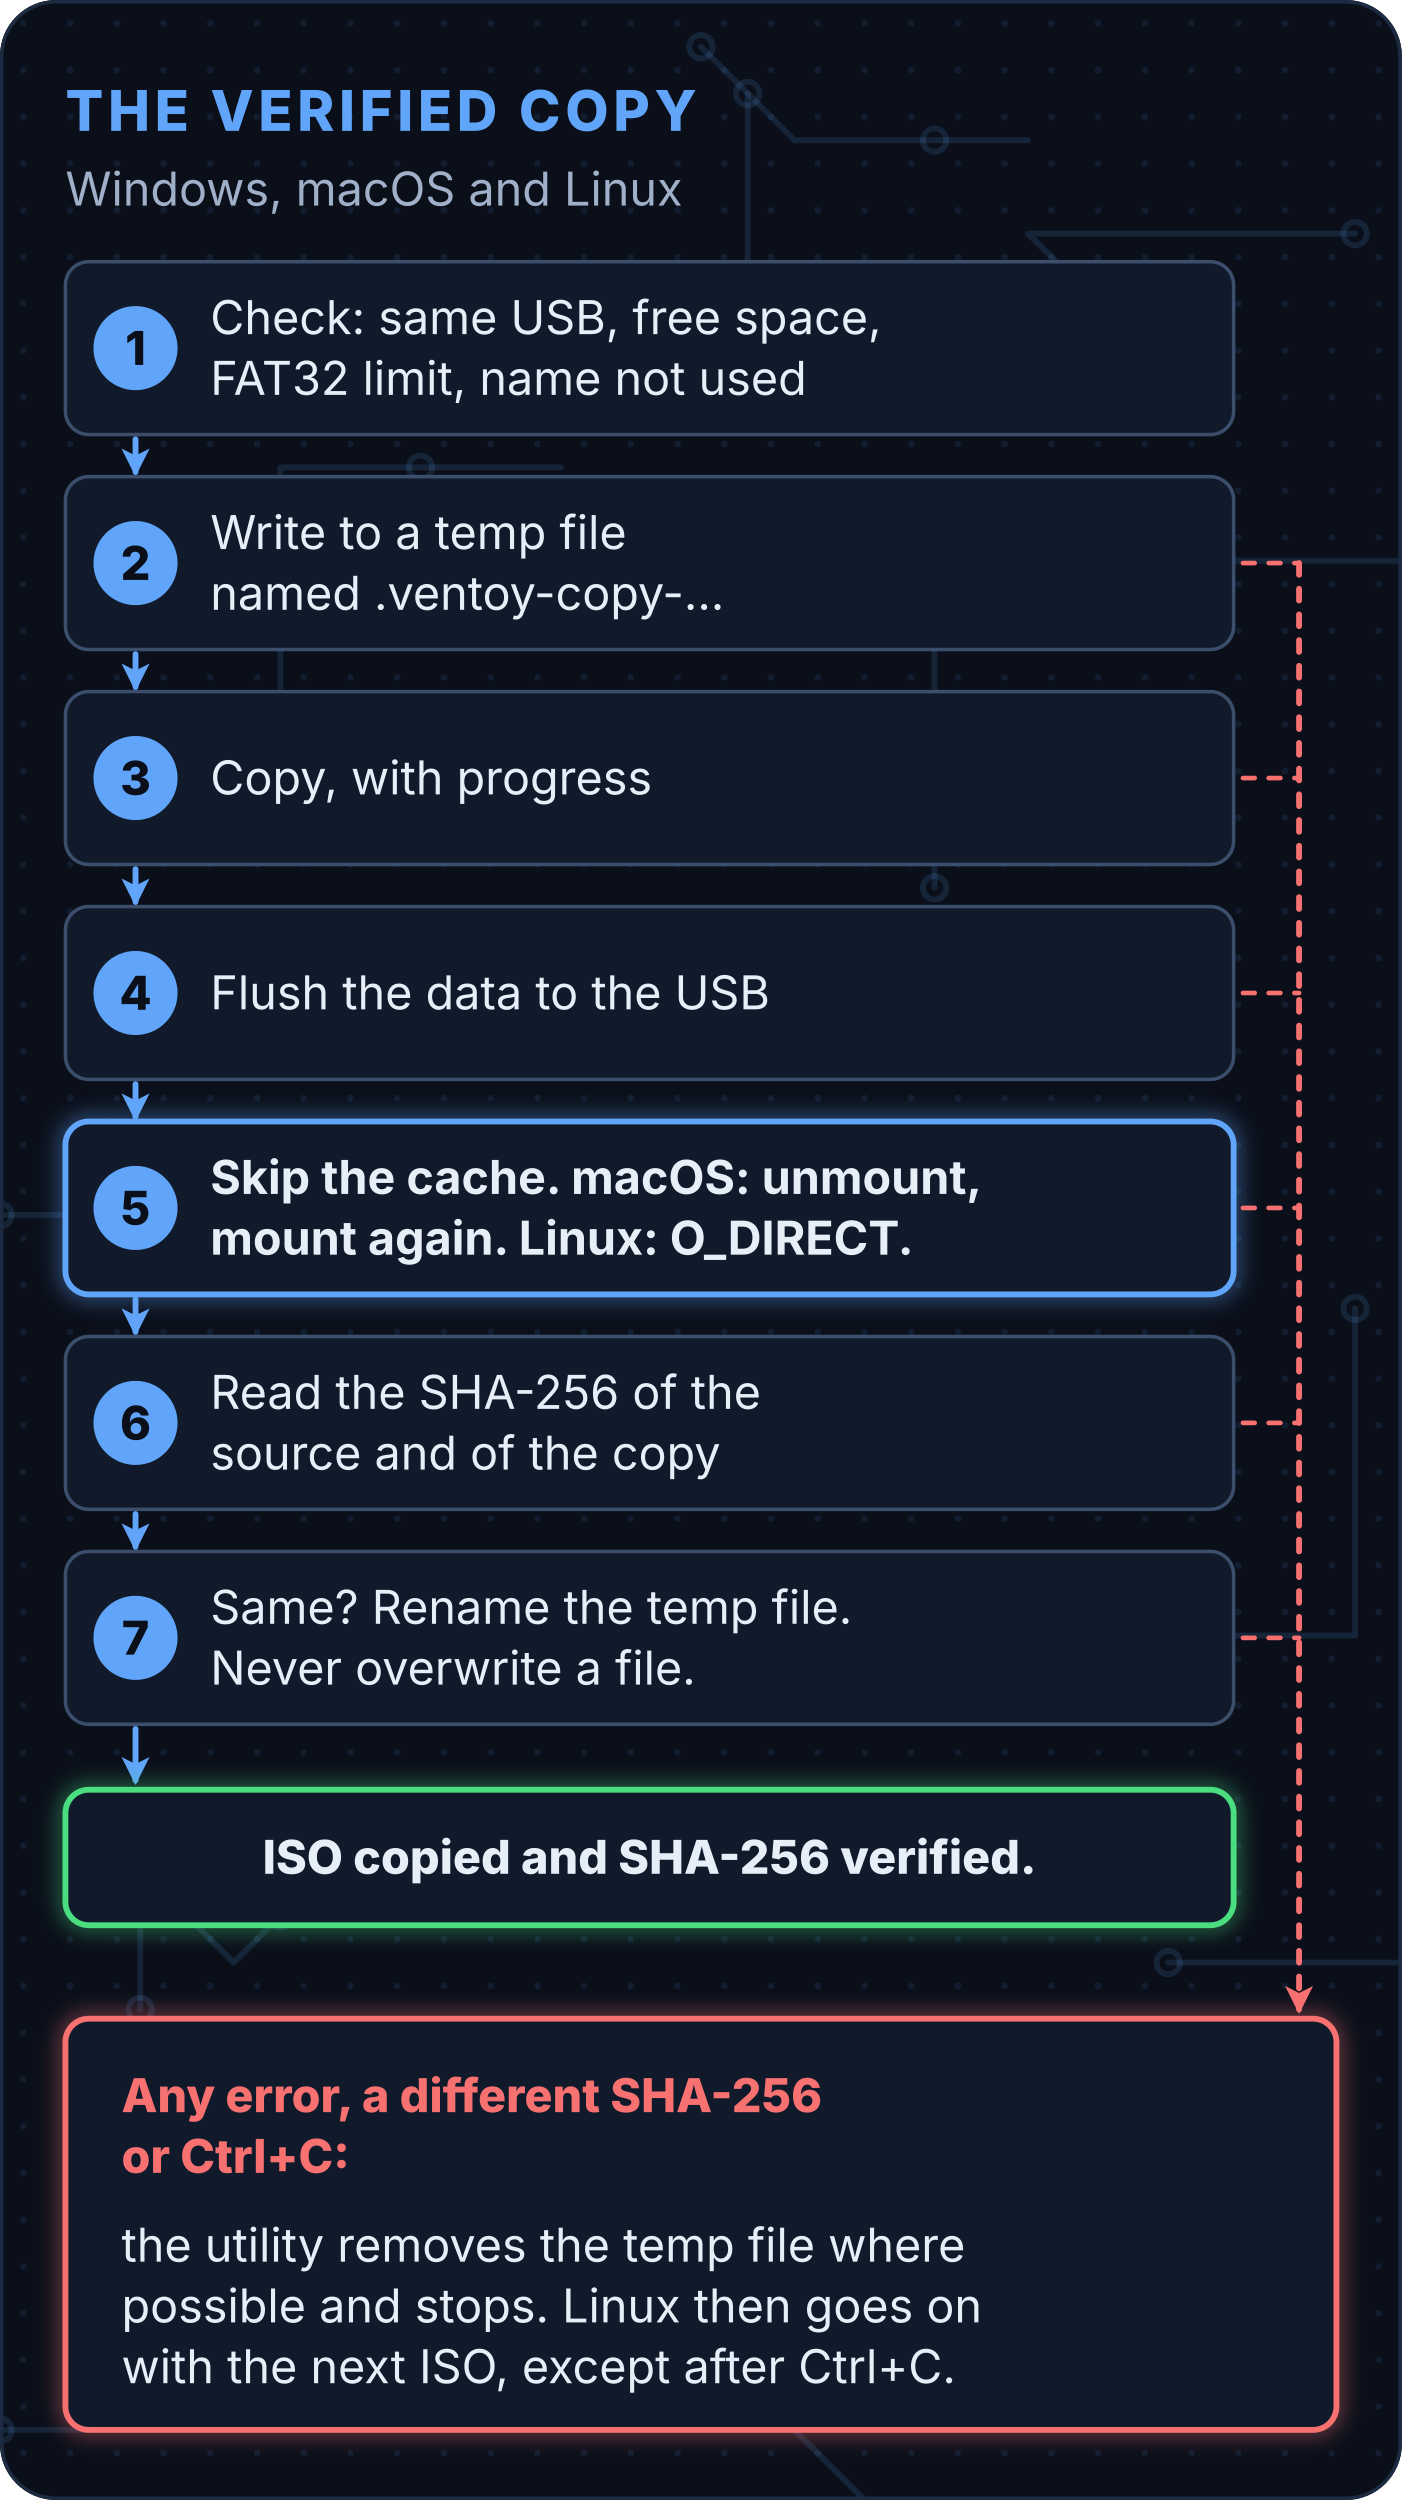
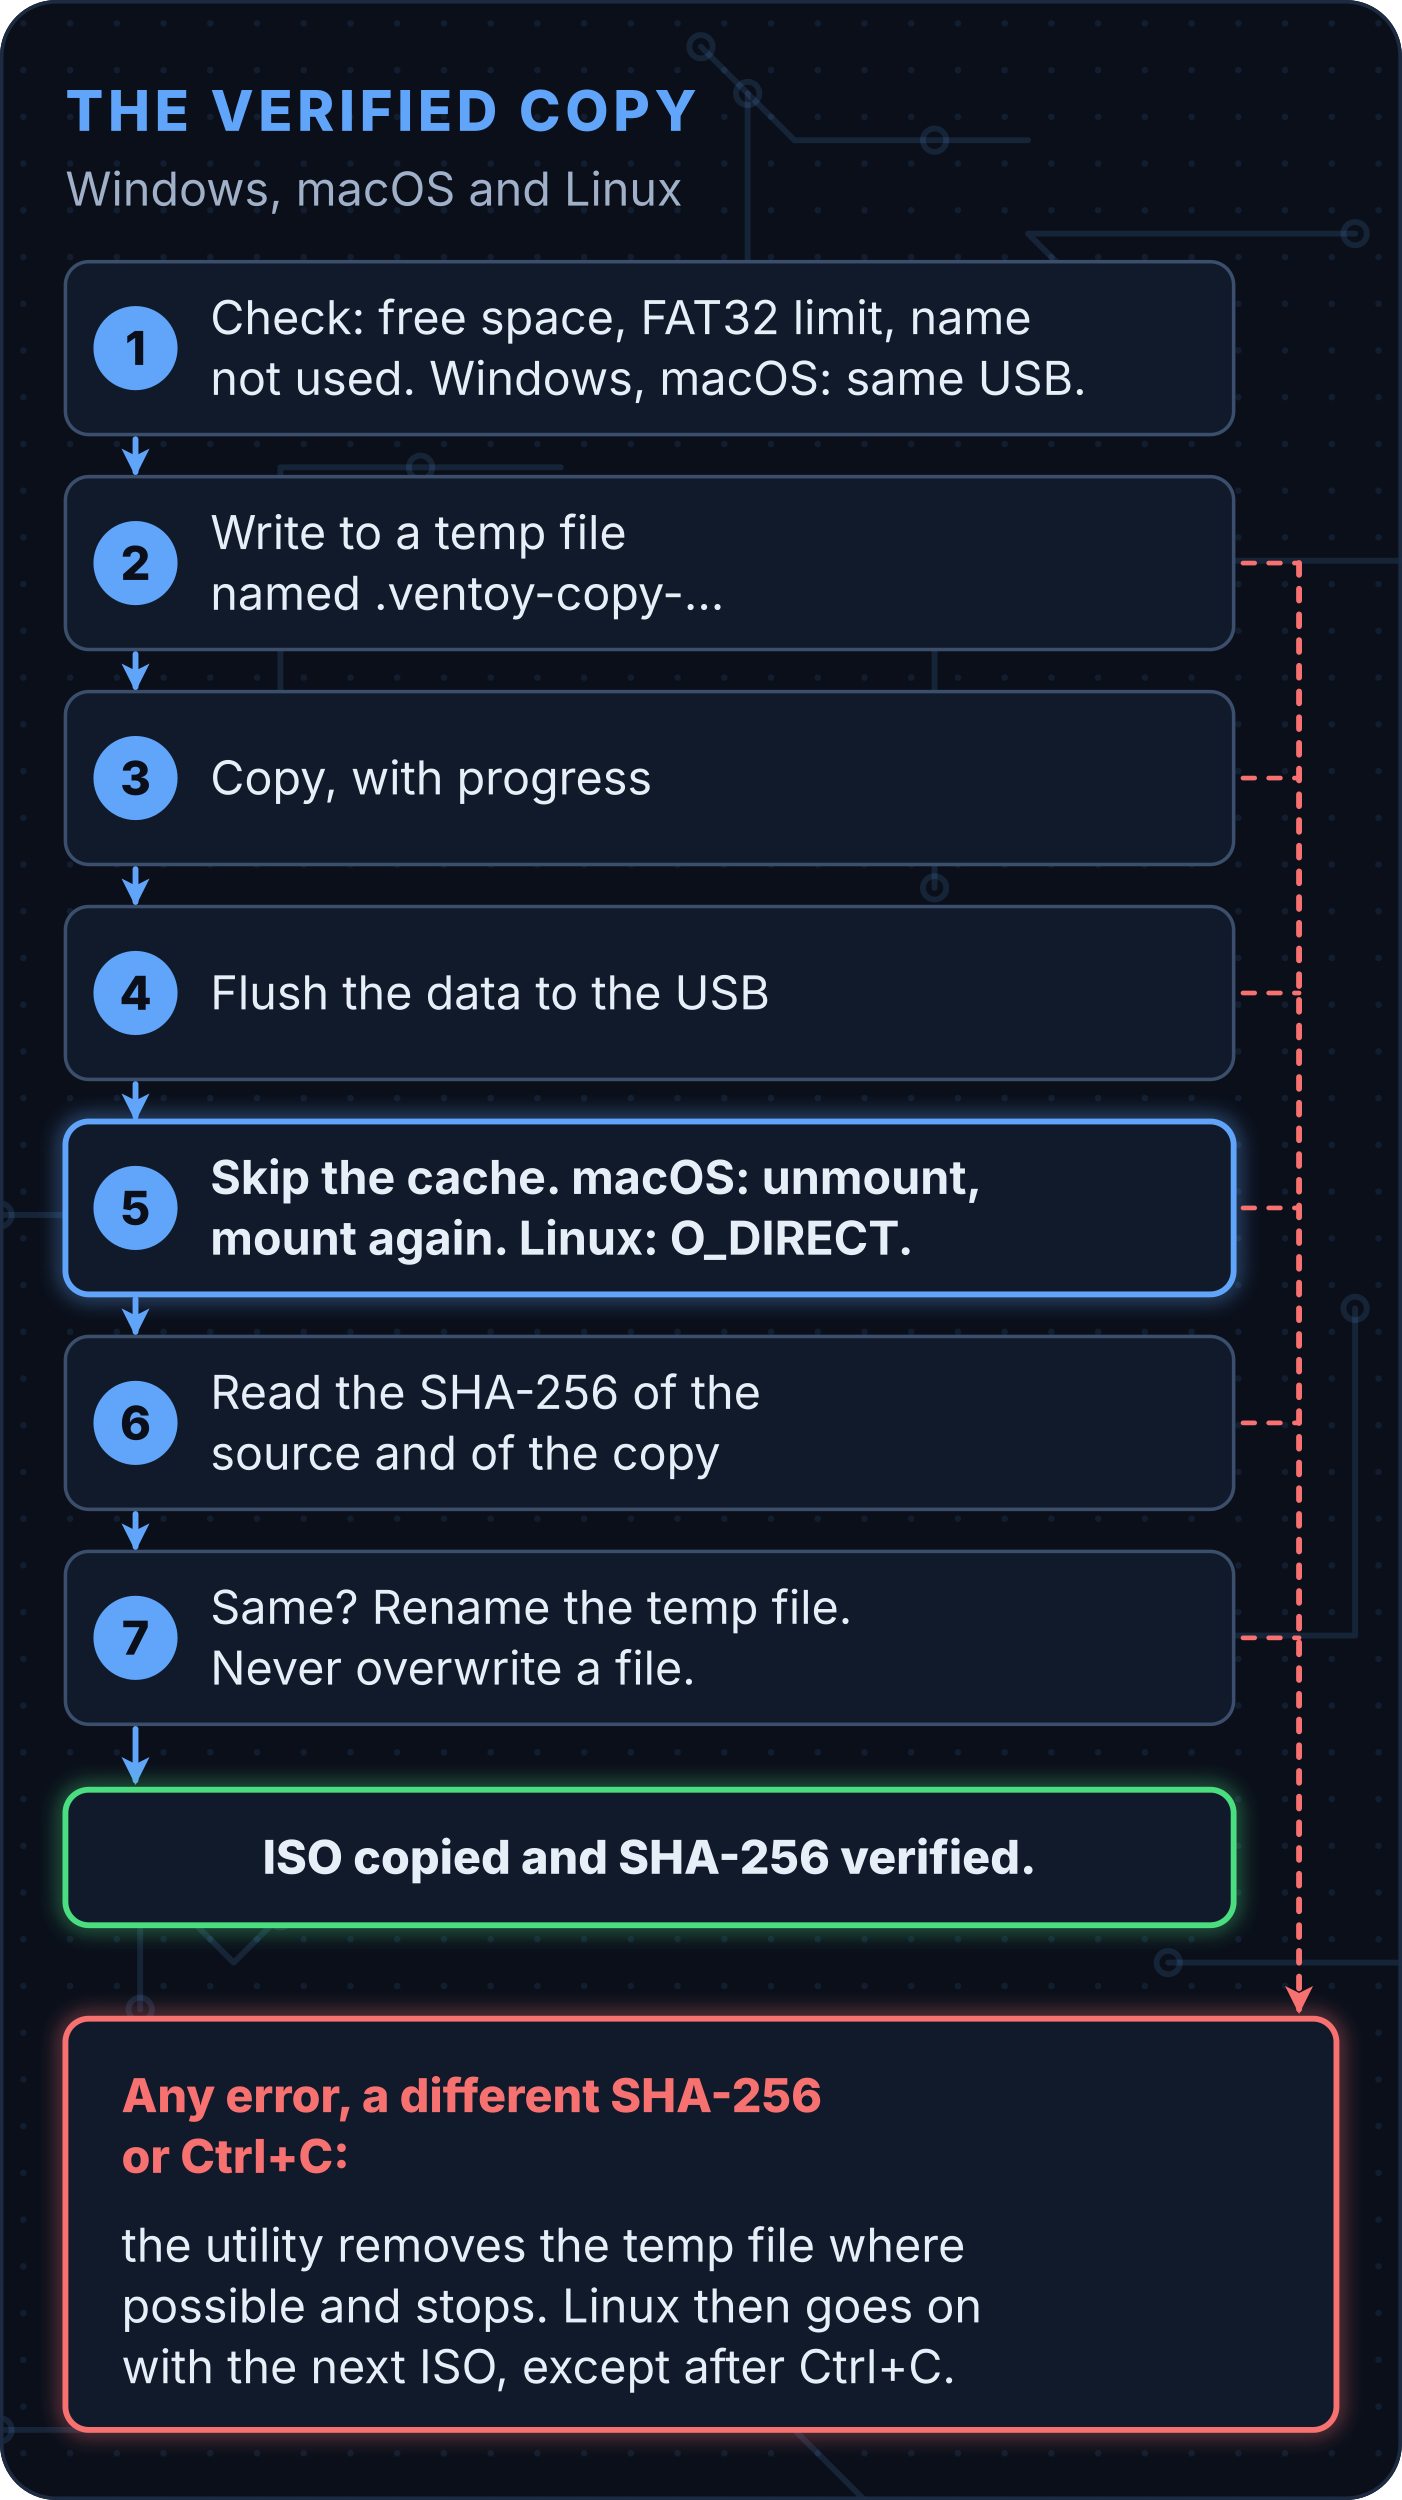
- <svg xmlns="http://www.w3.org/2000/svg" viewBox="0 0 600 1070" width="600" height="1070" role="img" aria-label="The verified copy, on Windows, macOS and Linux. 1, check: the same USB, enough free space, the FAT32 file size limit, and no file with the same name; on Linux, an ISO whose name is already on the USB is skipped. 2, write to a temp file named .ventoy-copy-something; on macOS and Linux, the file is hidden. 3, copy, with progress: on Windows and macOS, the percent, GiB copied, MiB per second and time left; on Linux, the bytes copied and the speed. 4, flush the data to the USB. 5, skip the cache, so that the copy is read from the USB: on macOS, unmount the USB, mount it again, and check that it is the same USB; on Linux, read the copy with O_DIRECT. 6, read the SHA-256 of the source and of the copy. 7, if they are the same, rename the temp file to the ISO name; it never overwrites a file. Then: ISO copied and SHA-256 verified. After step 2, any error, a different SHA-256 or Ctrl+C makes the utility remove the temp file where possible, and stop. Linux then goes on with the next ISO, except after Ctrl+C.">
+ <svg xmlns="http://www.w3.org/2000/svg" viewBox="0 0 600 1070" width="600" height="1070" role="img" aria-label="The verified copy, on Windows, macOS and Linux. 1, check: enough free space, the FAT32 file size limit, and no file with the same name; on Windows and macOS, also check that it is the same USB; on Linux, an ISO whose name is already on the USB is skipped. 2, write to a temp file named .ventoy-copy-something; on macOS and Linux, the file is hidden. 3, copy, with progress: on Windows and macOS, the percent, GiB copied, MiB per second and time left; on Linux, the bytes copied and the speed. 4, flush the data to the USB. 5, skip the cache, so that the copy is read from the USB: on macOS, unmount the USB, mount it again, and check that it is the same USB; on Linux, read the copy with O_DIRECT. 6, read the SHA-256 of the source and of the copy. 7, if they are the same, rename the temp file to the ISO name; it never overwrites a file. Then: ISO copied and SHA-256 verified. After step 2, any error, a different SHA-256 or Ctrl+C makes the utility remove the temp file where possible, and stop. Linux then goes on with the next ISO, except after Ctrl+C.">
  <style>.blink{animation:blink 2.4s ease-in-out infinite}@keyframes blink{50%{opacity:.35}}@media (prefers-reduced-motion:reduce){.blink{animation:none}}</style>
  <defs>
    <pattern id="copy-d-dots" width="20" height="20" patternUnits="userSpaceOnUse">
      <circle cx="10" cy="10" r="1.4" fill="#60A5FA" opacity="0.1" />
    </pattern>
    <filter id="copy-d-glow" x="-50%" y="-50%" width="200%" height="200%">
      <feGaussianBlur stdDeviation="4" />
    </filter>
    <clipPath id="copy-d-frame">
      <rect width="600" height="1070" rx="24" />
    </clipPath>
    <marker id="copy-d-go" viewBox="0 0 12 12" refX="10" refY="6" markerWidth="12" markerHeight="12" markerUnits="userSpaceOnUse" orient="auto-start-reverse">
      <path d="M0 0 L12 6 L0 12 L3 6 z" fill="#60A5FA" />
    </marker>
    <marker id="copy-d-bad" viewBox="0 0 12 12" refX="10" refY="6" markerWidth="12" markerHeight="12" markerUnits="userSpaceOnUse" orient="auto-start-reverse">
      <path d="M0 0 L12 6 L0 12 L3 6 z" fill="#F87171" />
    </marker>
    <marker id="copy-d-muted" viewBox="0 0 12 12" refX="10" refY="6" markerWidth="12" markerHeight="12" markerUnits="userSpaceOnUse" orient="auto-start-reverse">
      <path d="M0 0 L12 6 L0 12 L3 6 z" fill="#3B4E6B" />
    </marker>
  </defs>
  <g clip-path="url(#copy-d-frame)">
    <rect width="600" height="1070" fill="#0A0F1A" />
    <rect width="600" height="1070" fill="url(#copy-d-dots)" />
    <path d="M0 1040 L40 1040 L-80 1040 L-60 1060" fill="none" stroke="#60A5FA" stroke-width="2.5" stroke-linecap="round" stroke-linejoin="round" opacity="0.14" />
    <circle cx="0" cy="1040" r="5" fill="none" stroke="#60A5FA" stroke-width="2.5" opacity="0.14" />
    <circle cx="-60" cy="1060" r="5" fill="none" stroke="#60A5FA" stroke-width="2.5" opacity="0.14" />
    <path d="M320 40 L320 180 L420 180 L520 180" fill="none" stroke="#60A5FA" stroke-width="2.5" stroke-linecap="round" stroke-linejoin="round" opacity="0.14" />
    <circle cx="320" cy="40" r="5" fill="none" stroke="#60A5FA" stroke-width="2.5" opacity="0.14" />
    <circle cx="520" cy="180" r="5" fill="none" stroke="#60A5FA" stroke-width="2.5" opacity="0.14" />
    <path d="M120 340 L120 200 L240 200 L180 200" fill="none" stroke="#60A5FA" stroke-width="2.5" stroke-linecap="round" stroke-linejoin="round" opacity="0.14" />
    <circle cx="120" cy="340" r="5" fill="none" stroke="#60A5FA" stroke-width="2.5" opacity="0.14" />
    <circle cx="180" cy="200" r="5" fill="none" stroke="#60A5FA" stroke-width="2.5" opacity="0.14" />
    <path d="M300 20 L340 60 L440 60 L400 60" fill="none" stroke="#60A5FA" stroke-width="2.5" stroke-linecap="round" stroke-linejoin="round" opacity="0.14" />
    <circle cx="300" cy="20" r="5" fill="none" stroke="#60A5FA" stroke-width="2.5" opacity="0.14" />
    <circle cx="400" cy="60" r="5" fill="none" stroke="#60A5FA" stroke-width="2.5" opacity="0.14" />
    <path d="M320 920 L320 1020 L350 1050 L410 1110" fill="none" stroke="#60A5FA" stroke-width="2.5" stroke-linecap="round" stroke-linejoin="round" opacity="0.14" />
    <circle cx="320" cy="920" r="5" fill="none" stroke="#60A5FA" stroke-width="2.5" opacity="0.14" />
    <circle cx="410" cy="1110" r="5" fill="none" stroke="#60A5FA" stroke-width="2.5" opacity="0.14" />
    <path d="M500 840 L600 840 L680 920 L820 920" fill="none" stroke="#60A5FA" stroke-width="2.5" stroke-linecap="round" stroke-linejoin="round" opacity="0.14" />
    <circle cx="500" cy="840" r="5" fill="none" stroke="#60A5FA" stroke-width="2.5" opacity="0.14" />
    <circle cx="820" cy="920" r="5" fill="none" stroke="#60A5FA" stroke-width="2.5" opacity="0.14" />
    <path d="M60 860 L60 800 L100 840 L120 820" fill="none" stroke="#60A5FA" stroke-width="2.5" stroke-linecap="round" stroke-linejoin="round" opacity="0.14" />
    <circle cx="60" cy="860" r="5" fill="none" stroke="#60A5FA" stroke-width="2.5" opacity="0.14" />
    <circle cx="120" cy="820" r="5" fill="none" stroke="#60A5FA" stroke-width="2.5" opacity="0.14" />
    <path d="M400 380 L400 240 L540 240 L620 240" fill="none" stroke="#60A5FA" stroke-width="2.5" stroke-linecap="round" stroke-linejoin="round" opacity="0.14" />
    <circle cx="400" cy="380" r="5" fill="none" stroke="#60A5FA" stroke-width="2.5" opacity="0.14" />
    <circle cx="620" cy="240" r="5" fill="none" stroke="#60A5FA" stroke-width="2.5" opacity="0.14" />
    <path d="M580 100 L500 100 L440 100 L510 170" fill="none" stroke="#60A5FA" stroke-width="2.5" stroke-linecap="round" stroke-linejoin="round" opacity="0.14" />
    <circle cx="580" cy="100" r="5" fill="none" stroke="#60A5FA" stroke-width="2.5" opacity="0.14" />
    <circle cx="510" cy="170" r="5" fill="none" stroke="#60A5FA" stroke-width="2.5" opacity="0.14" />
    <path d="M0 520 L140 520 L80 520 L220 520" fill="none" stroke="#60A5FA" stroke-width="2.5" stroke-linecap="round" stroke-linejoin="round" opacity="0.14" />
    <circle cx="0" cy="520" r="5" fill="none" stroke="#60A5FA" stroke-width="2.5" opacity="0.14" />
    <circle cx="220" cy="520" r="5" fill="none" stroke="#60A5FA" stroke-width="2.5" opacity="0.14" />
    <path d="M380 700 L460 700 L580 700 L580 560" fill="none" stroke="#60A5FA" stroke-width="2.5" stroke-linecap="round" stroke-linejoin="round" opacity="0.14" />
    <circle cx="380" cy="700" r="5" fill="none" stroke="#60A5FA" stroke-width="2.5" opacity="0.14" />
    <circle cx="580" cy="560" r="5" fill="none" stroke="#60A5FA" stroke-width="2.5" opacity="0.14" />
    <path d="M340 180 L180 180 L240 120 L100 120" fill="none" stroke="#60A5FA" stroke-width="2.5" stroke-linecap="round" stroke-linejoin="round" opacity="0.14" />
    <circle cx="340" cy="180" r="5" fill="none" stroke="#60A5FA" stroke-width="2.5" opacity="0.14" />
    <circle cx="100" cy="120" r="5" fill="none" stroke="#60A5FA" stroke-width="2.5" opacity="0.14" />
    <text x="28" y="56" font-family="-apple-system, BlinkMacSystemFont, 'Segoe UI', Inter, Helvetica, Arial, sans-serif" font-size="24" font-weight="800" fill="#60A5FA" text-anchor="start" letter-spacing="2">
      <tspan x="28" dy="0">THE VERIFIED COPY</tspan>
    </text>
    <text x="28" y="88" font-family="-apple-system, BlinkMacSystemFont, 'Segoe UI', Inter, Helvetica, Arial, sans-serif" font-size="20" font-weight="400" fill="#9FB0C8" text-anchor="start">
      <tspan x="28" dy="0">Windows, macOS and Linux</tspan>
    </text>
    <rect x="28" y="112" width="500" height="74" rx="10" fill="#111A2B" stroke="#3B4E6B" stroke-width="1.5" />
    <circle cx="58" cy="149" r="18" fill="#60A5FA" />
    <text x="58" y="156.2" font-family="-apple-system, BlinkMacSystemFont, 'Segoe UI', Inter, Helvetica, Arial, sans-serif" font-size="20" font-weight="800" fill="#0A0F1A" text-anchor="middle">
      <tspan x="58" dy="0">1</tspan>
    </text>
    <text x="90" y="143" font-family="-apple-system, BlinkMacSystemFont, 'Segoe UI', Inter, Helvetica, Arial, sans-serif" font-size="20" font-weight="400" fill="#E6EEF8" text-anchor="start">
-       <tspan x="90" dy="0">Check: same USB, free space,</tspan>
-       <tspan x="90" dy="26">FAT32 limit, name not used</tspan>
+       <tspan x="90" dy="0">Check: free space, FAT32 limit, name</tspan>
+       <tspan x="90" dy="26">not used. Windows, macOS: same USB.</tspan>
    </text>
    <path d="M58 188 L 58 202" fill="none" stroke="#60A5FA" stroke-width="2.5" stroke-linecap="round" stroke-linejoin="round" marker-end="url(#copy-d-go)" />
    <rect x="28" y="204" width="500" height="74" rx="10" fill="#111A2B" stroke="#3B4E6B" stroke-width="1.5" />
    <circle cx="58" cy="241" r="18" fill="#60A5FA" />
    <text x="58" y="248.2" font-family="-apple-system, BlinkMacSystemFont, 'Segoe UI', Inter, Helvetica, Arial, sans-serif" font-size="20" font-weight="800" fill="#0A0F1A" text-anchor="middle">
      <tspan x="58" dy="0">2</tspan>
    </text>
    <text x="90" y="235" font-family="-apple-system, BlinkMacSystemFont, 'Segoe UI', Inter, Helvetica, Arial, sans-serif" font-size="20" font-weight="400" fill="#E6EEF8" text-anchor="start">
      <tspan x="90" dy="0">Write to a temp file</tspan>
      <tspan x="90" dy="26">named .ventoy-copy-…</tspan>
    </text>
    <path d="M58 280 L 58 294" fill="none" stroke="#60A5FA" stroke-width="2.5" stroke-linecap="round" stroke-linejoin="round" marker-end="url(#copy-d-go)" />
    <path d="M532 241 L 556 241" fill="none" stroke="#F87171" stroke-width="2" stroke-dasharray="5 6" stroke-linecap="round" stroke-linejoin="round" />
    <rect x="28" y="296" width="500" height="74" rx="10" fill="#111A2B" stroke="#3B4E6B" stroke-width="1.5" />
    <circle cx="58" cy="333" r="18" fill="#60A5FA" />
    <text x="58" y="340.2" font-family="-apple-system, BlinkMacSystemFont, 'Segoe UI', Inter, Helvetica, Arial, sans-serif" font-size="20" font-weight="800" fill="#0A0F1A" text-anchor="middle">
      <tspan x="58" dy="0">3</tspan>
    </text>
    <text x="90" y="340" font-family="-apple-system, BlinkMacSystemFont, 'Segoe UI', Inter, Helvetica, Arial, sans-serif" font-size="20" font-weight="400" fill="#E6EEF8" text-anchor="start">
      <tspan x="90" dy="0">Copy, with progress</tspan>
    </text>
    <path d="M58 372 L 58 386" fill="none" stroke="#60A5FA" stroke-width="2.5" stroke-linecap="round" stroke-linejoin="round" marker-end="url(#copy-d-go)" />
    <path d="M532 333 L 556 333" fill="none" stroke="#F87171" stroke-width="2" stroke-dasharray="5 6" stroke-linecap="round" stroke-linejoin="round" />
    <rect x="28" y="388" width="500" height="74" rx="10" fill="#111A2B" stroke="#3B4E6B" stroke-width="1.5" />
    <circle cx="58" cy="425" r="18" fill="#60A5FA" />
    <text x="58" y="432.2" font-family="-apple-system, BlinkMacSystemFont, 'Segoe UI', Inter, Helvetica, Arial, sans-serif" font-size="20" font-weight="800" fill="#0A0F1A" text-anchor="middle">
      <tspan x="58" dy="0">4</tspan>
    </text>
    <text x="90" y="432" font-family="-apple-system, BlinkMacSystemFont, 'Segoe UI', Inter, Helvetica, Arial, sans-serif" font-size="20" font-weight="400" fill="#E6EEF8" text-anchor="start">
      <tspan x="90" dy="0">Flush the data to the USB</tspan>
    </text>
    <path d="M58 464 L 58 478" fill="none" stroke="#60A5FA" stroke-width="2.5" stroke-linecap="round" stroke-linejoin="round" marker-end="url(#copy-d-go)" />
    <path d="M532 425 L 556 425" fill="none" stroke="#F87171" stroke-width="2" stroke-dasharray="5 6" stroke-linecap="round" stroke-linejoin="round" />
    <rect x="28" y="480" width="500" height="74" rx="10" fill="none" stroke="#60A5FA" stroke-width="6" opacity="0.45" filter="url(#copy-d-glow)" />
    <rect x="28" y="480" width="500" height="74" rx="10" fill="#111A2B" stroke="#60A5FA" stroke-width="2.5" />
    <circle cx="58" cy="517" r="18" fill="#60A5FA" />
    <text x="58" y="524.2" font-family="-apple-system, BlinkMacSystemFont, 'Segoe UI', Inter, Helvetica, Arial, sans-serif" font-size="20" font-weight="800" fill="#0A0F1A" text-anchor="middle">
      <tspan x="58" dy="0">5</tspan>
    </text>
    <text x="90" y="511" font-family="-apple-system, BlinkMacSystemFont, 'Segoe UI', Inter, Helvetica, Arial, sans-serif" font-size="20" font-weight="700" fill="#E6EEF8" text-anchor="start">
      <tspan x="90" dy="0">Skip the cache. macOS: unmount,</tspan>
      <tspan x="90" dy="26">mount again. Linux: O_DIRECT.</tspan>
    </text>
    <path d="M58 556 L 58 570" fill="none" stroke="#60A5FA" stroke-width="2.5" stroke-linecap="round" stroke-linejoin="round" marker-end="url(#copy-d-go)" />
    <path d="M532 517 L 556 517" fill="none" stroke="#F87171" stroke-width="2" stroke-dasharray="5 6" stroke-linecap="round" stroke-linejoin="round" />
    <rect x="28" y="572" width="500" height="74" rx="10" fill="#111A2B" stroke="#3B4E6B" stroke-width="1.5" />
    <circle cx="58" cy="609" r="18" fill="#60A5FA" />
    <text x="58" y="616.2" font-family="-apple-system, BlinkMacSystemFont, 'Segoe UI', Inter, Helvetica, Arial, sans-serif" font-size="20" font-weight="800" fill="#0A0F1A" text-anchor="middle">
      <tspan x="58" dy="0">6</tspan>
    </text>
    <text x="90" y="603" font-family="-apple-system, BlinkMacSystemFont, 'Segoe UI', Inter, Helvetica, Arial, sans-serif" font-size="20" font-weight="400" fill="#E6EEF8" text-anchor="start">
      <tspan x="90" dy="0">Read the SHA-256 of the</tspan>
      <tspan x="90" dy="26">source and of the copy</tspan>
    </text>
    <path d="M58 648 L 58 662" fill="none" stroke="#60A5FA" stroke-width="2.5" stroke-linecap="round" stroke-linejoin="round" marker-end="url(#copy-d-go)" />
    <path d="M532 609 L 556 609" fill="none" stroke="#F87171" stroke-width="2" stroke-dasharray="5 6" stroke-linecap="round" stroke-linejoin="round" />
    <rect x="28" y="664" width="500" height="74" rx="10" fill="#111A2B" stroke="#3B4E6B" stroke-width="1.5" />
    <circle cx="58" cy="701" r="18" fill="#60A5FA" />
    <text x="58" y="708.2" font-family="-apple-system, BlinkMacSystemFont, 'Segoe UI', Inter, Helvetica, Arial, sans-serif" font-size="20" font-weight="800" fill="#0A0F1A" text-anchor="middle">
      <tspan x="58" dy="0">7</tspan>
    </text>
    <text x="90" y="695" font-family="-apple-system, BlinkMacSystemFont, 'Segoe UI', Inter, Helvetica, Arial, sans-serif" font-size="20" font-weight="400" fill="#E6EEF8" text-anchor="start">
      <tspan x="90" dy="0">Same? Rename the temp file.</tspan>
      <tspan x="90" dy="26">Never overwrite a file.</tspan>
    </text>
    <path d="M532 701 L 556 701" fill="none" stroke="#F87171" stroke-width="2" stroke-dasharray="5 6" stroke-linecap="round" stroke-linejoin="round" />
    <path d="M58 740 L 58 762" fill="none" stroke="#60A5FA" stroke-width="2.5" stroke-linecap="round" stroke-linejoin="round" marker-end="url(#copy-d-go)" />
    <rect x="28" y="766" width="500" height="58" rx="10" fill="none" stroke="#4ADE80" stroke-width="6" opacity="0.45" filter="url(#copy-d-glow)" />
    <rect x="28" y="766" width="500" height="58" rx="10" fill="#111A2B" stroke="#4ADE80" stroke-width="2.5" />
    <text x="278" y="802" font-family="-apple-system, BlinkMacSystemFont, 'Segoe UI', Inter, Helvetica, Arial, sans-serif" font-size="20" font-weight="800" fill="#E6EEF8" text-anchor="middle">
      <tspan x="278" dy="0">ISO copied and SHA-256 verified.</tspan>
    </text>
    <path d="M556 241 L 556 860" fill="none" stroke="#F87171" stroke-width="2.5" stroke-dasharray="5 6" stroke-linecap="round" stroke-linejoin="round" marker-end="url(#copy-d-bad)" />
    <rect x="28" y="864" width="544" height="176" rx="10" fill="none" stroke="#F87171" stroke-width="6" opacity="0.45" filter="url(#copy-d-glow)" />
    <rect x="28" y="864" width="544" height="176" rx="10" fill="#111A2B" stroke="#F87171" stroke-width="2.5" />
    <text x="52" y="904" font-family="-apple-system, BlinkMacSystemFont, 'Segoe UI', Inter, Helvetica, Arial, sans-serif" font-size="20" font-weight="800" fill="#F87171" text-anchor="start">
      <tspan x="52" dy="0">Any error, a different SHA-256</tspan>
      <tspan x="52" dy="26">or Ctrl+C:</tspan>
    </text>
    <text x="52" y="968" font-family="-apple-system, BlinkMacSystemFont, 'Segoe UI', Inter, Helvetica, Arial, sans-serif" font-size="20" font-weight="400" fill="#E6EEF8" text-anchor="start">
      <tspan x="52" dy="0">the utility removes the temp file where</tspan>
      <tspan x="52" dy="26">possible and stops. Linux then goes on</tspan>
      <tspan x="52" dy="26">with the next ISO, except after Ctrl+C.</tspan>
    </text>
  </g>
  <rect x="0.75" y="0.75" width="598.5" height="1068.5" rx="23.25" fill="none" stroke="#1C2A42" stroke-width="1.5" />
</svg>
